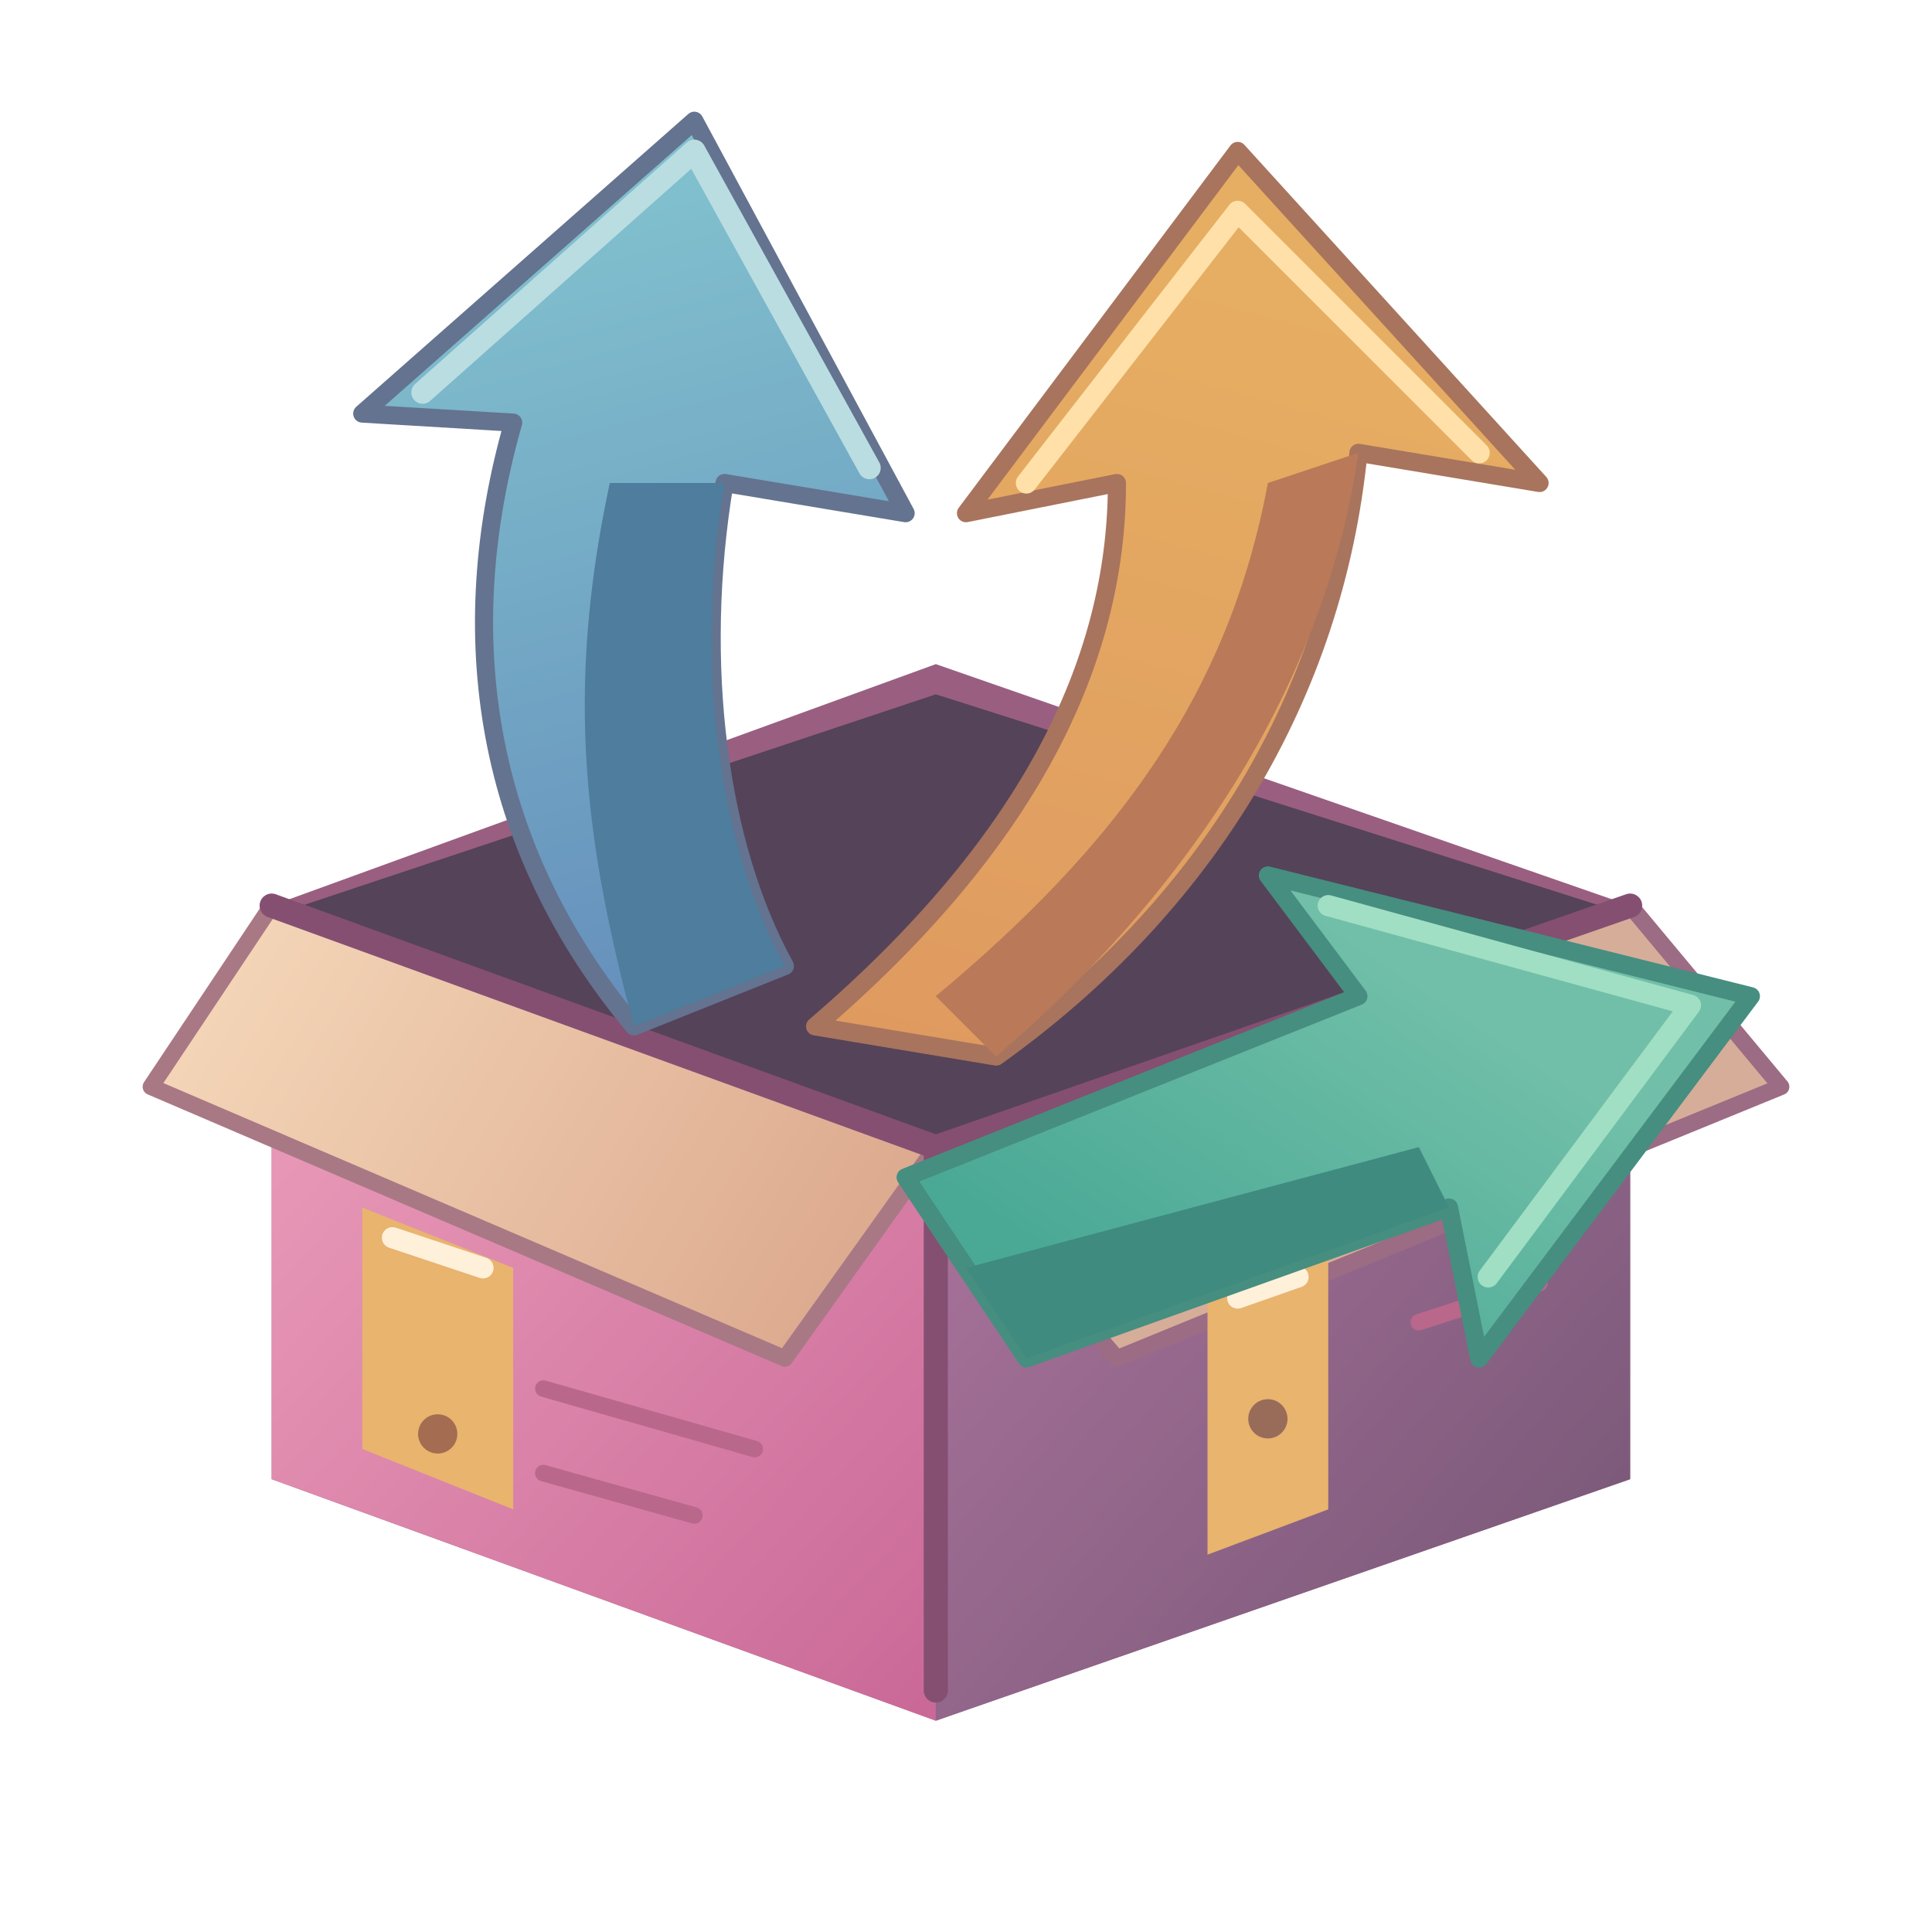
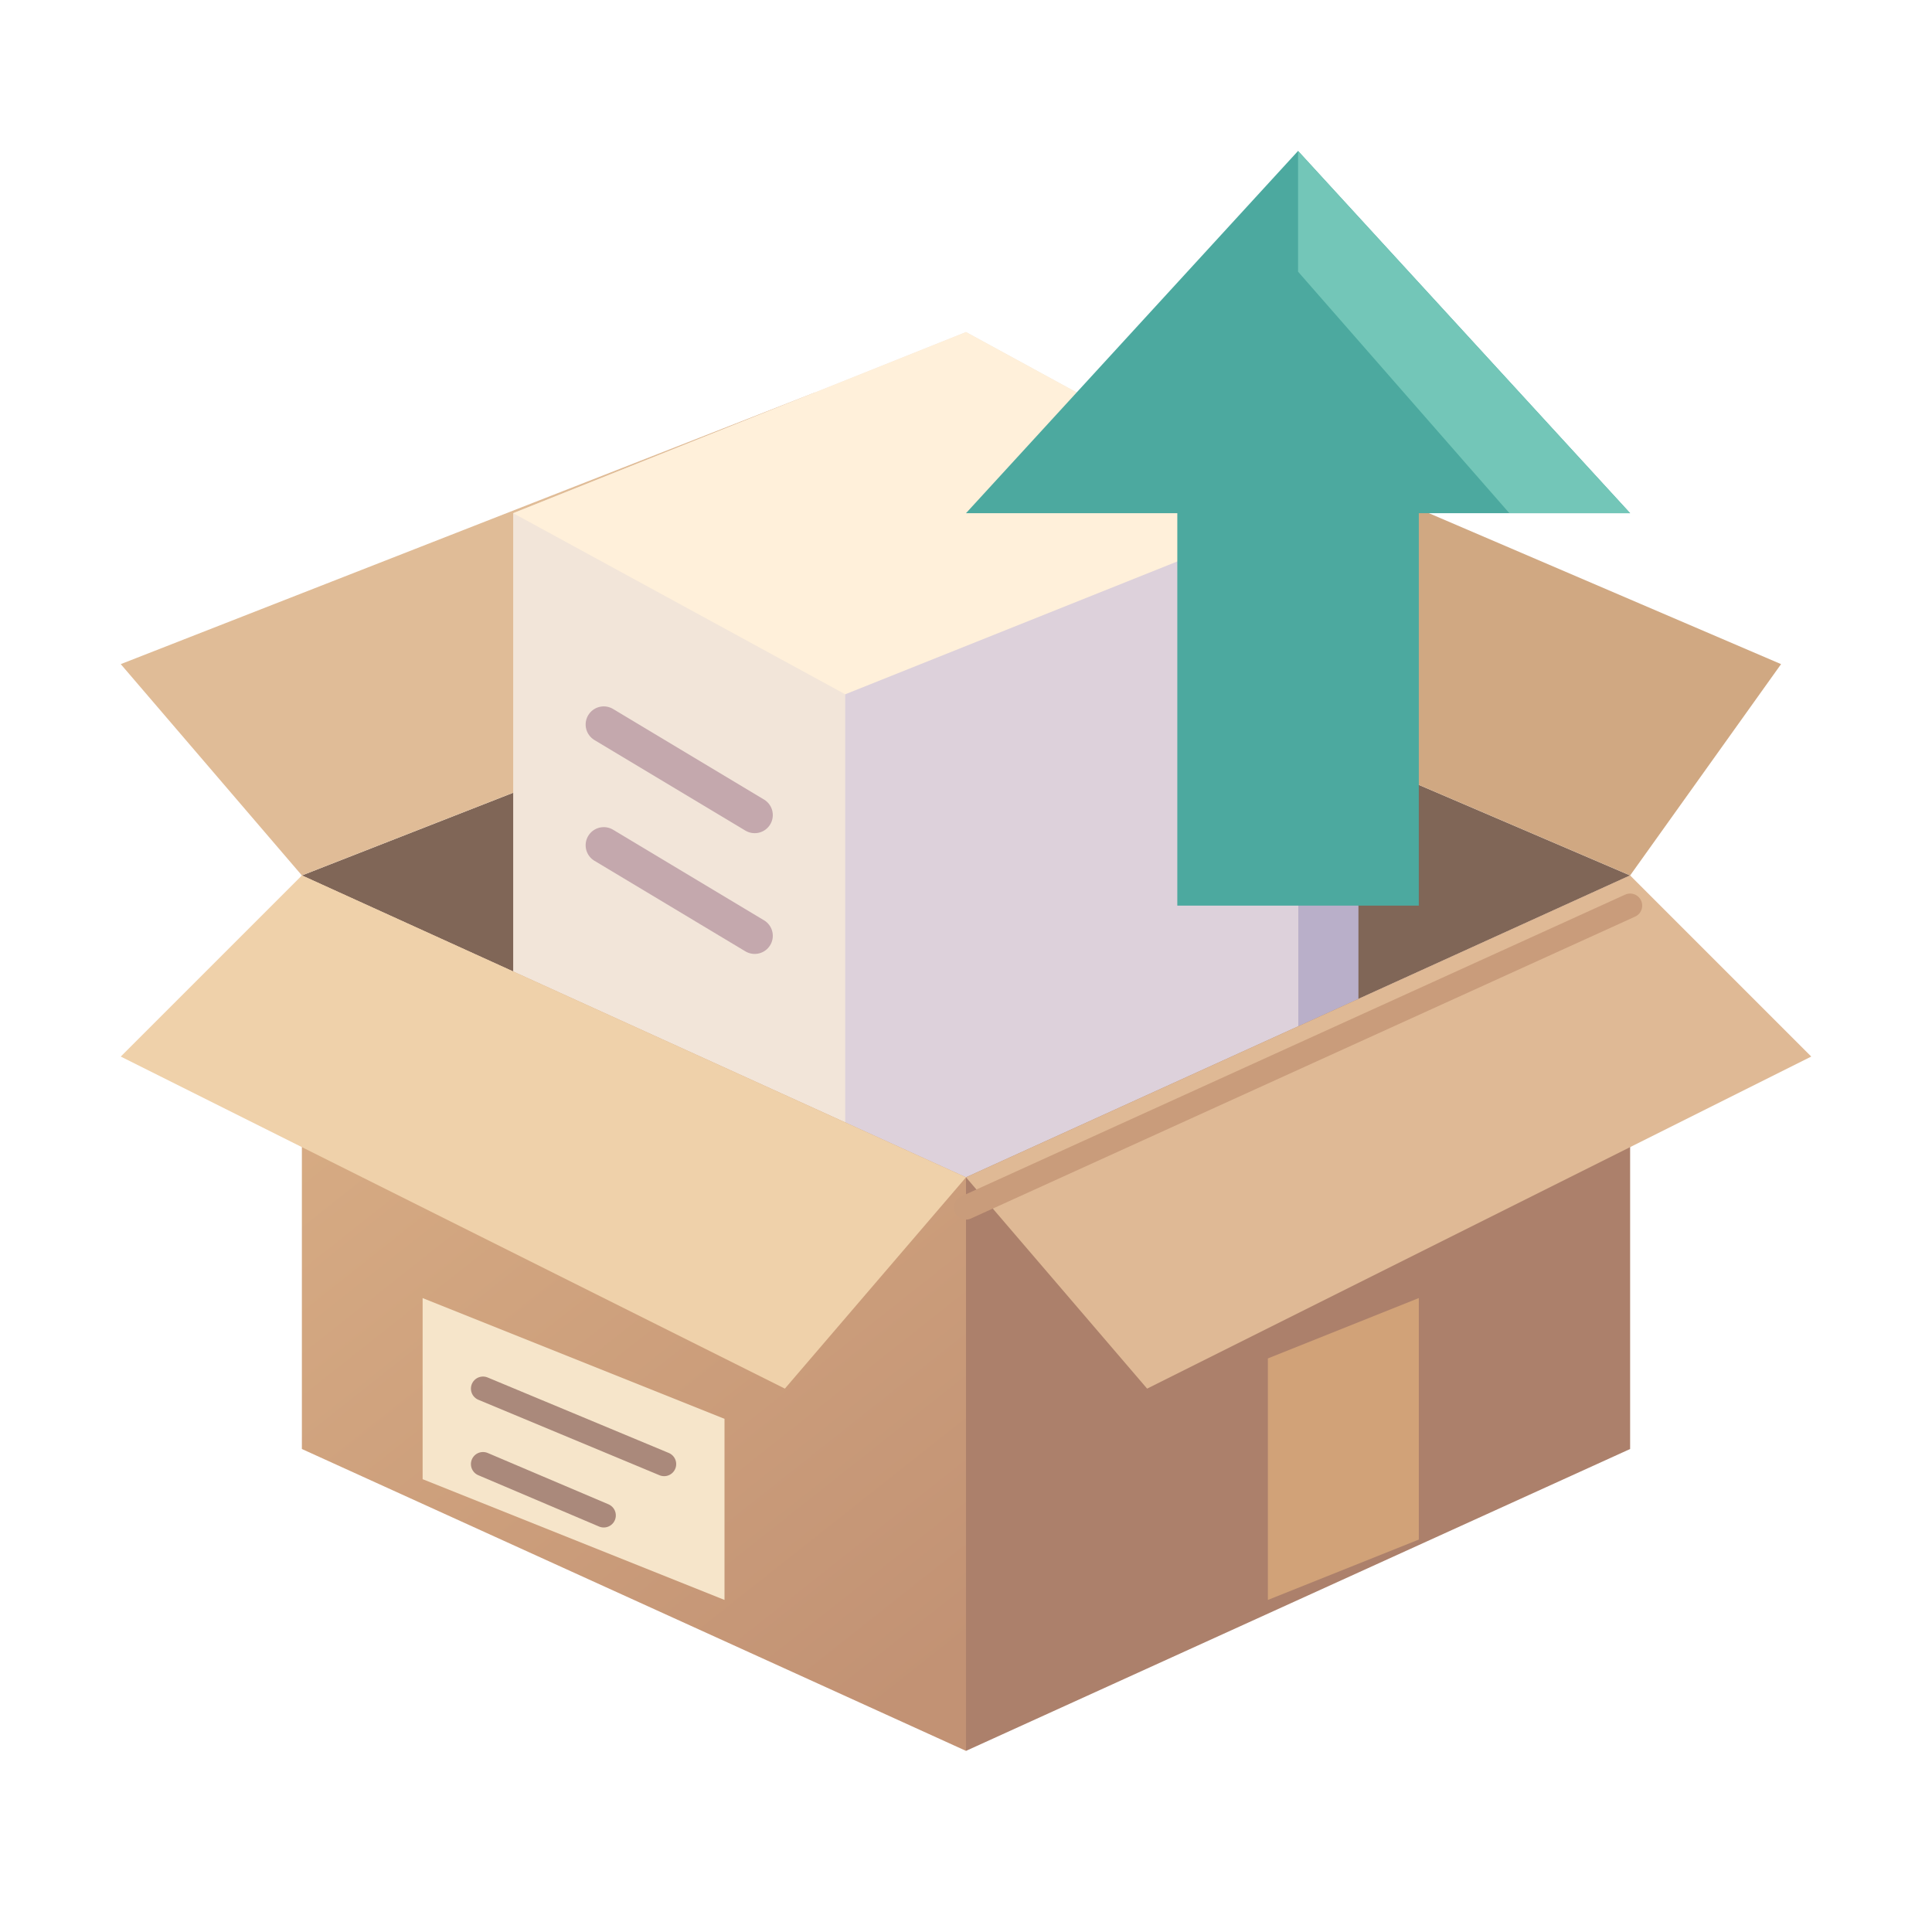
- <svg xmlns="http://www.w3.org/2000/svg" width="64" height="64" viewBox="0 0 64 64" data-material="authored">
-   <defs>
-     <linearGradient id="front" gradientUnits="userSpaceOnUse" x1="9" y1="36" x2="31" y2="56">
-       <stop stop-color="#e99ab8" />
-       <stop offset="1" stop-color="#ca6998" />
-     </linearGradient>
-     <linearGradient id="side" gradientUnits="userSpaceOnUse" x1="32" y1="33" x2="54" y2="52">
-       <stop stop-color="#ae759e" />
-       <stop offset="1" stop-color="#795878" />
-     </linearGradient>
-     <linearGradient id="flap" gradientUnits="userSpaceOnUse" x1="6" y1="30" x2="29" y2="44">
-       <stop stop-color="#f6d9bb" />
-       <stop offset="1" stop-color="#dba78c" />
-     </linearGradient>
-     <linearGradient id="blue-arrow" gradientUnits="userSpaceOnUse" x1="17" y1="8" x2="24" y2="34">
-       <stop stop-color="#80bfcd" />
-       <stop offset="1" stop-color="#648dbb" />
-     </linearGradient>
-     <linearGradient id="amber-arrow" gradientUnits="userSpaceOnUse" x1="39" y1="9" x2="32" y2="35">
-       <stop stop-color="#e6ae62" />
-       <stop offset="1" stop-color="#df9a60" />
-     </linearGradient>
-     <linearGradient id="jade-arrow" gradientUnits="userSpaceOnUse" x1="45" y1="31" x2="37" y2="43">
-       <stop stop-color="#71bfa8" />
-       <stop offset="1" stop-color="#4aa995" />
-     </linearGradient>
-   </defs>
-   <g stroke-linecap="round" stroke-linejoin="round">
-     <path d="m9 30 22-8 23 8v19l-23 8L9 49Z" fill="#9a5f80" />
-     <path d="m10 30 21-7 22 7-22 8Z" fill="#554359" />
-     <path d="m9 31 22 7v19L9 49Z" fill="url(#front)" />
-     <path d="m31 38 23-8v19l-23 8Z" fill="url(#side)" />
-     <path d="m9 30 22 8-5 7-21-9Z" fill="url(#flap)" stroke="#a97885" stroke-width=".55" />
-     <path d="m31 38 23-8 5 6-22 9Z" fill="#d6ad99" stroke="#9c6b84" stroke-width=".55" />
-     <path d="m9 30 22 8 23-8m-23 8v18" fill="none" stroke="#854f72" stroke-width=".8" />
-     <path d="m12 40 5 2v8l-5-2m28-5 4-2v9l-4 1.5" fill="#e8b46e" />
-     <path d="m13 41 3 1m25 1 2-.7" stroke="#fff0da" stroke-width=".7" />
-     <circle cx="14.5" cy="47.5" r=".65" fill="#a46c51" />
-     <circle cx="42" cy="47" r=".65" fill="#996b59" />
-     <path d="m18 46 7 2m-7 .8 5 1.4m24-6.4 4-1.3" stroke="#b9678b" stroke-width=".55" />
-     <path d="M21 34c-5-6-6-13-4-20l-5-.3L23 4l7 13-6-1c-1 6-.2 12 2 16Z" fill="url(#blue-arrow)" stroke="#64738f" stroke-width=".6" />
-     <path d="M21 34c-1.6-6-2.3-11-.8-18l3.8 0c-1 6-.2 12 2 16Z" fill="#4e7d9d" />
-     <path d="m14 13 9-8 5.8 10.5" fill="none" stroke="#badde1" stroke-width=".75" />
-     <path d="M27 34c7-6 10-12 10-18l-5 1 9-12 10 11-6-1c-.8 8-5 15-12 20Z" fill="url(#amber-arrow)" stroke="#a8745d" stroke-width=".6" />
-     <path d="M33 35c7-6 11-13 12-20l-3 1c-1.3 7-5 12-11 17Z" fill="#ba7958" />
-     <path d="m34 16 7-9 8 8" fill="none" stroke="#ffe0a9" stroke-width=".7" />
-     <path d="m30 39 15-6-3-4 16 4-9 12-1-5-14 5Z" fill="url(#jade-arrow)" stroke="#468e80" stroke-width=".6" />
-     <path d="m34 45 14-5-1-2-15 4Z" fill="#3f8b80" />
-     <path d="m44 30 12 3.3-6.7 9" fill="none" stroke="#a0dfc4" stroke-width=".7" />
+ <svg xmlns="http://www.w3.org/2000/svg" width="64" height="64" viewBox="0 0 64 64">
+   <g data-material="authored" stroke-linecap="round" stroke-linejoin="round">
+     <defs>
+       <linearGradient id="kraft" x1="10" y1="33" x2="29" y2="57" gradientUnits="userSpaceOnUse">
+         <stop stop-color="#d9ae85" />
+         <stop offset="1" stop-color="#c29274" />
+       </linearGradient>
+     </defs>
+     <path d="m10 29 23-9 21 9-22 10Z" fill="#806657" />
+     <path d="m10 29 23-9-6-7-23 9Z" fill="#e0bc97" />
+     <path d="m33 20 21 9 5-7-21-9Z" fill="#d0a882" />
+     <path d="m19 19 15-6 11 6v18l-15 7-11-6Z" fill="#b9afc9" />
+     <path d="m17 17 15-6 11 6v18l-15 7-11-6Z" fill="#f2e5d9" />
+     <path d="m17 17 11 6 15-6-11-6Z" fill="#fff0da" />
+     <path d="m28 23 15-6v18l-15 7Z" fill="#ddd1db" />
+     <path d="m20 24 5 3m-5 1 5 3" fill="none" stroke="#c4a8ad" stroke-width="1.2" />
+     <path d="M43 5 54 17h-7v13h-8V17h-7Z" fill="#4ca99f" />
+     <path d="M43 5 54 17h-4L43 9Z" fill="#73c6b8" />
+     <path d="m10 29 22 10v19L10 48Z" fill="url(#kraft)" />
+     <path d="m32 39 22-10v19L32 58Z" fill="#ac806b" />
+     <path d="m10 29 22 10-6 7-22-11Z" fill="#efd1aa" />
+     <path d="m32 39 22-10 6 6-22 11Z" fill="#dfb995" />
+     <path d="m32 40 22-10" fill="none" stroke="#c99c7b" stroke-width=".8" />
+     <path d="m14 43 10 4v6l-10-4Z" fill="#f6e5ca" />
+     <path d="m16 46 6 2.5m-6 0 4 1.7" fill="none" stroke="#aa897b" stroke-width=".8" />
+     <path d="m42 45 5-2v8l-5 2Z" fill="#d1a278" />
  </g>
</svg>
